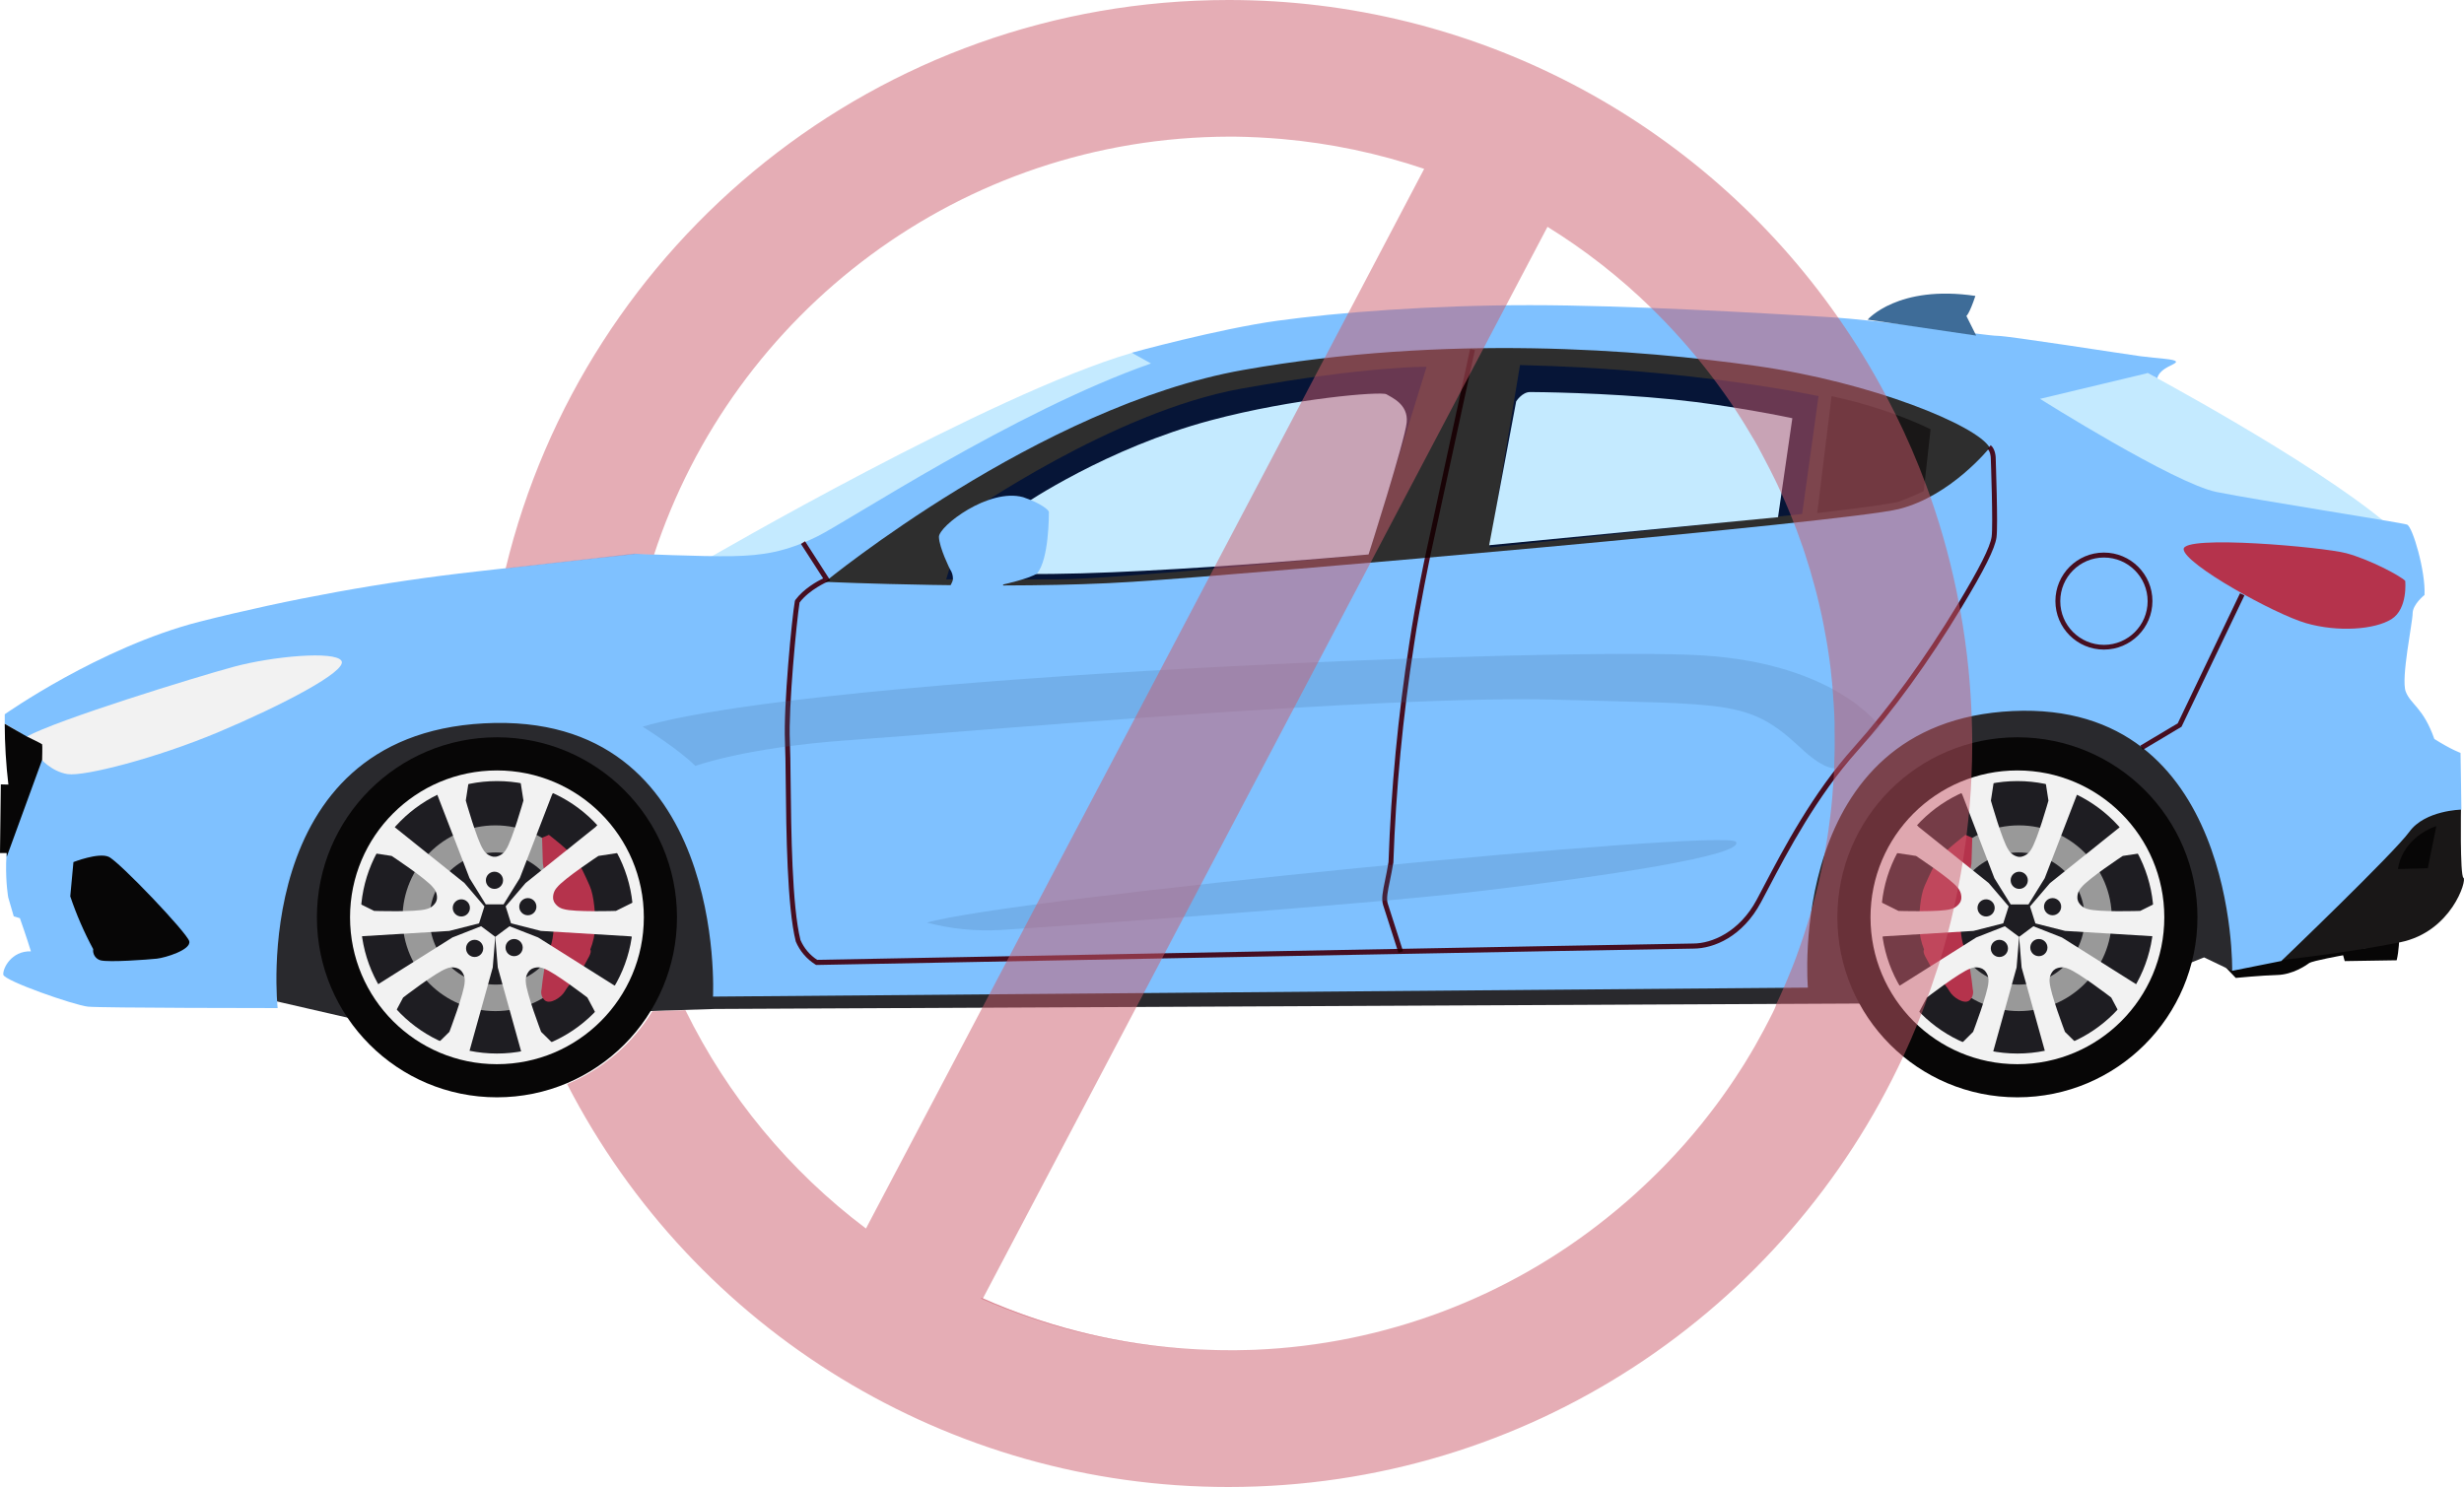
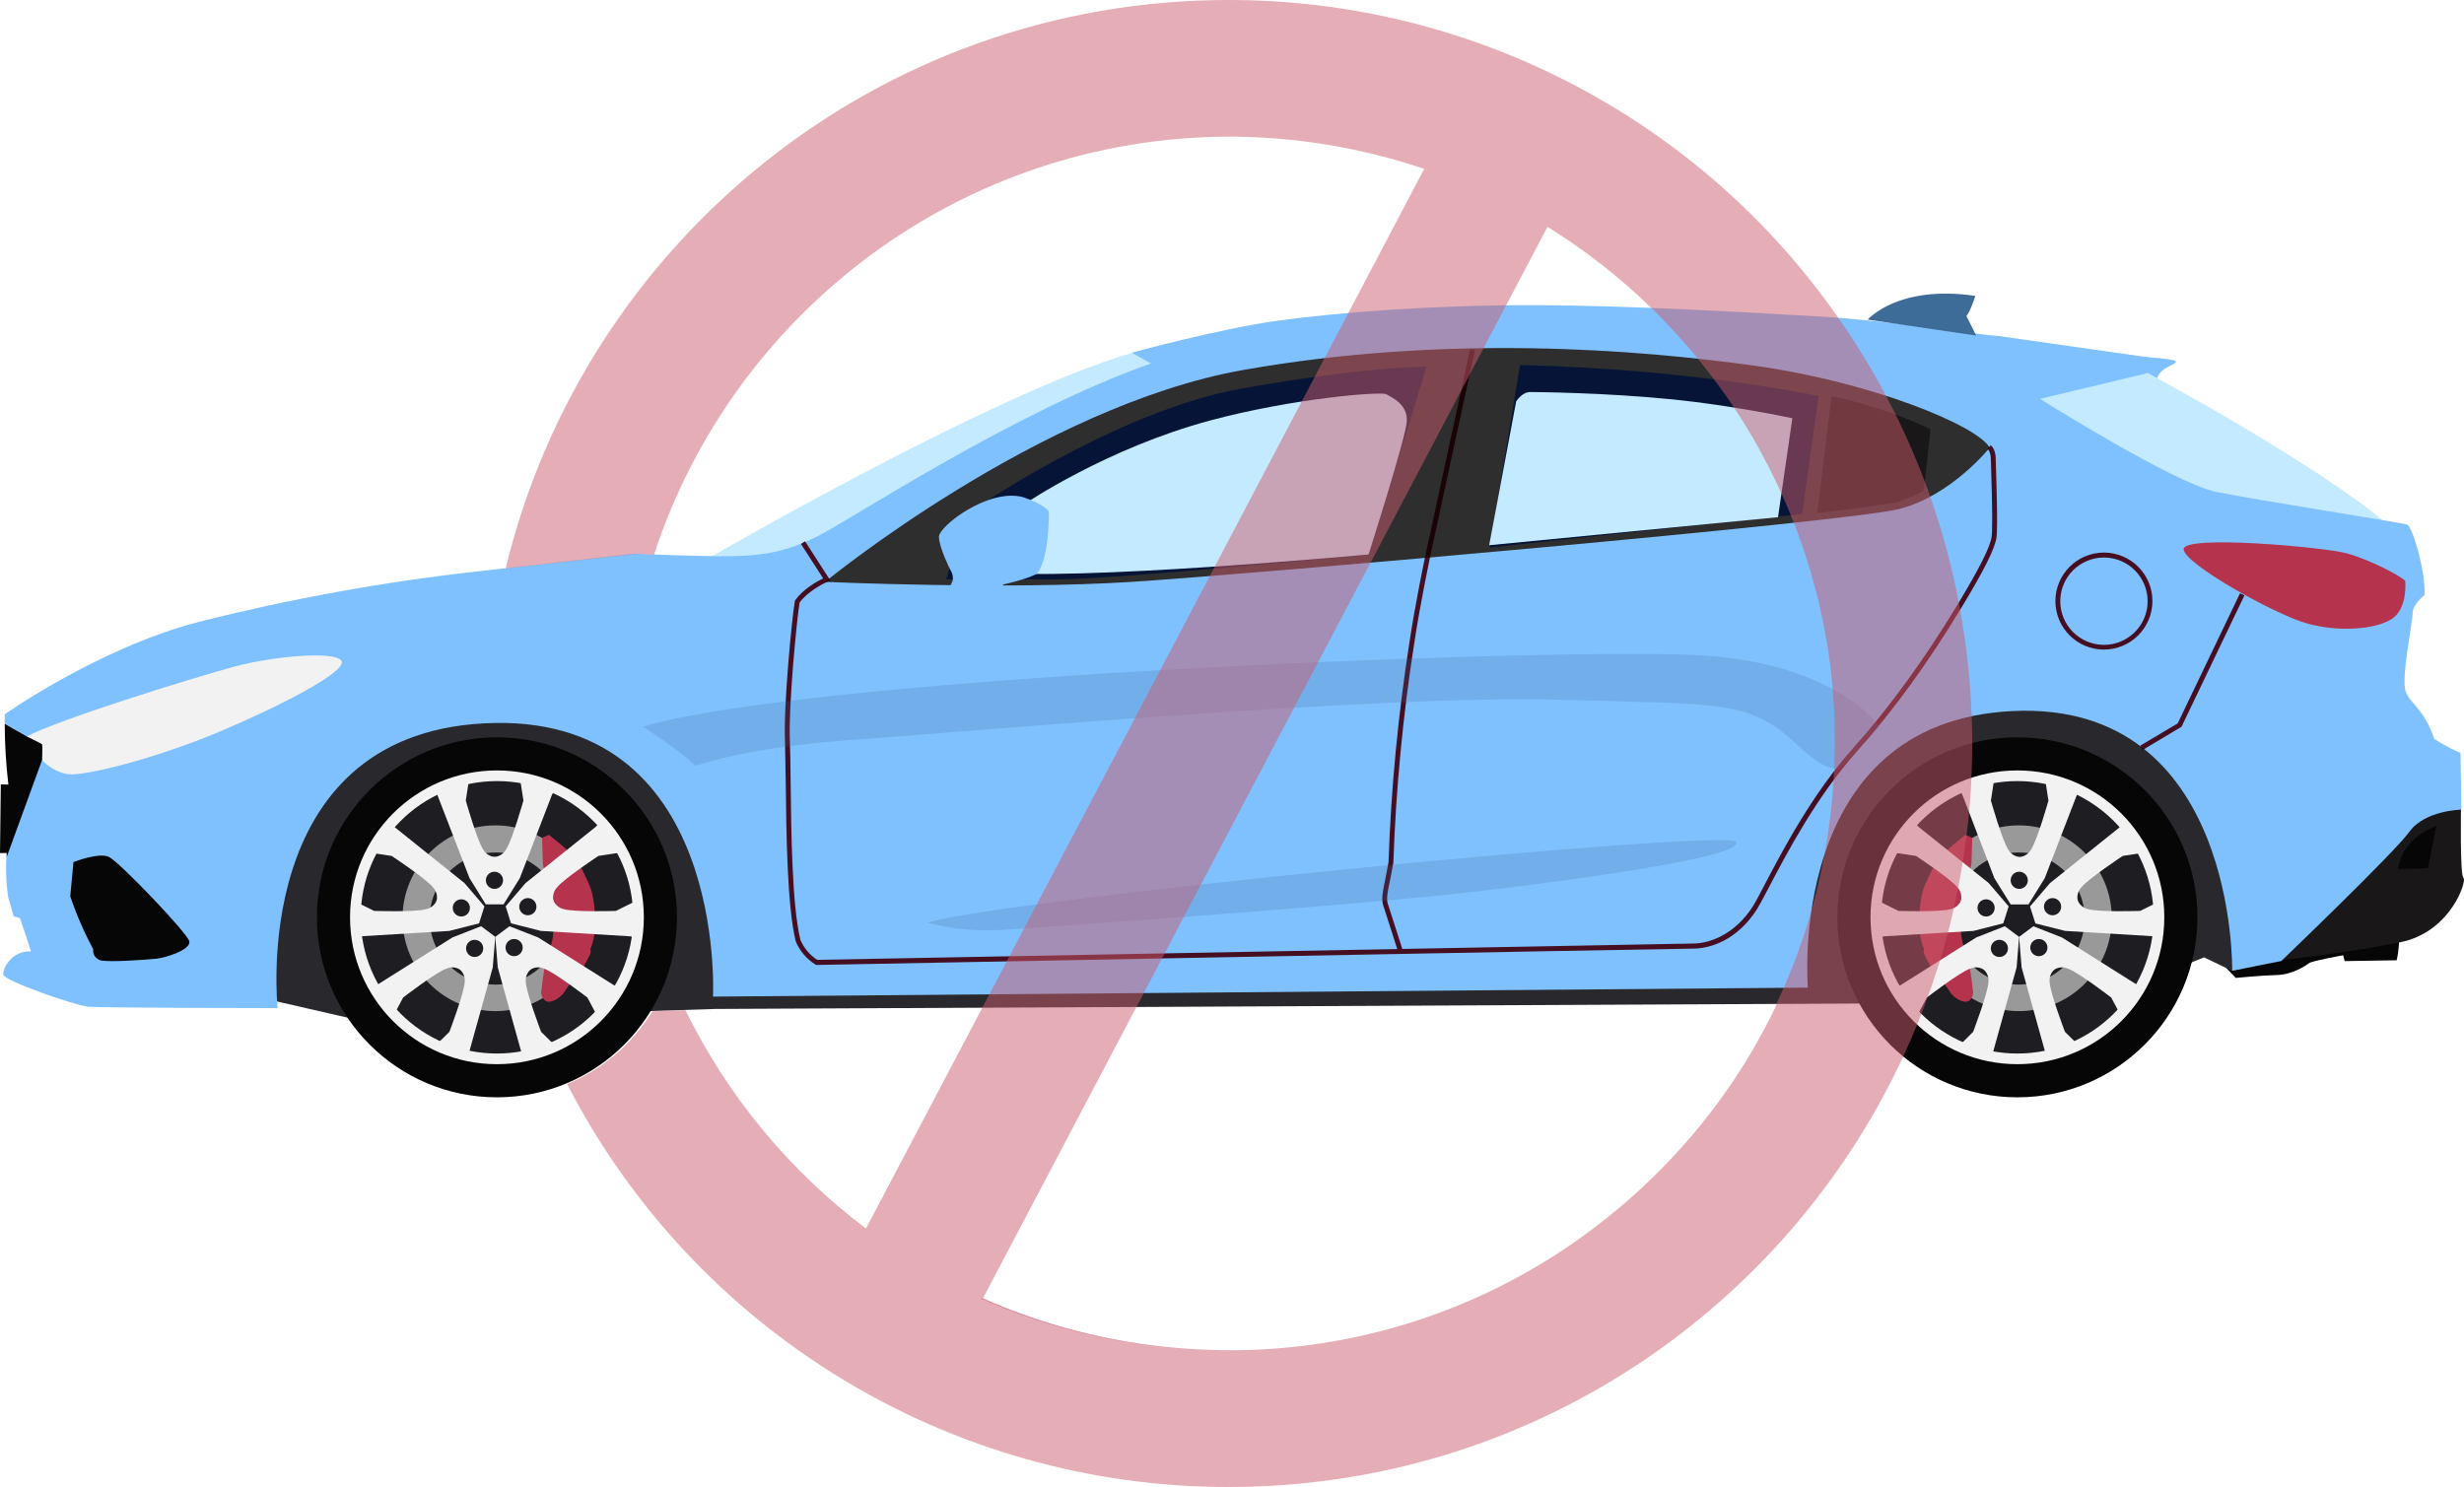
<svg xmlns="http://www.w3.org/2000/svg" viewBox="0 0 846.19 510.76">
-   <defs>
-     <style>.cls-1{isolation:isolate;}.cls-2{fill:#070606;}.cls-3{fill:#191717;}.cls-4{fill:#c4eaff;}.cls-5{fill:#29292d;}.cls-6{fill:#7fc1ff;}.cls-7{fill:#f2f2f2;}.cls-8{fill:#1e1d22;}.cls-9{fill:#999;}.cls-10{fill:#b5334c;}.cls-11{fill:#2e2e2e;}.cls-12{mix-blend-mode:multiply;}.cls-13{fill:#8c1321;}.cls-14{fill:#3e6c98;}.cls-15{fill:#061537;}.cls-16{opacity:0.21;}.cls-17{fill:#cc5c6c;opacity:0.5;}</style>
-   </defs>
-   <g class="cls-1">
-     <g id="Layer_2" data-name="Layer 2">
-       <g id="_4" data-name="4">
-         <path class="cls-2" d="M812.39,325.62l11.25-10.68s1,8.29-.57,14.9l-17.84.28-.56-2S794.13,330,793,330.82s-5.62,3.94-11,4.08-14.19,1-14.19,1l-6.6-6.89Z" />
-         <path class="cls-3" d="M845.17,276.86s-.42,23.93.84,24.66-4.11,18.55-21.71,22.13S781.73,330,781.73,330L821,290.14l7.58-12.65Z" />
-         <path class="cls-4" d="M242.67,192.13s97.38-56.7,146-70.92l11.07,2.42v4.64L265.86,198Z" />
-         <path class="cls-5" d="M91.69,343.19l31.75,7.3,122-3.93,472.7-2.25,38.78-15.46,9.7,4.64L776,288.67s-12.36-21.08-12.65-21.92-64.07-36.54-64.07-36.54H631.83l-413.4,29.51L160,238.08,90.56,275.46Z" />
-         <path class="cls-4" d="M737.57,128.16s55.29,29.54,81.15,50.9l-75.6-9.55-52.83-33.44,17.14-6.47Z" />
-         <path class="cls-6" d="M845,258.6s-3-1-9-4.78c-3.79-10.82-8.15-11.81-9.83-16.3s2.38-23.75,2.38-26.84,4.08-6.32,4.08-6.32c.42-8-4.08-23.47-6-24.17S775.72,171.9,761.25,169,700.58,137,700.58,137l37-8.85,3.26,1.76c1-3.77,6.63-4.69,6.44-5.66s-5.91-1.05-12.23-1.9-45.32-7-49.11-7-37.94-5.27-59.44-6.53-67.17-4-101.17-4-66.18,2.53-86.56,5.34-50.13,11-50.13,11l6.64,3.68c-47.42,16.66-103.91,54.17-114.66,59.44s-18.55,6.54-29.09,6.75-33.72-.85-33.72-.85-26.77,3-54.17,6.12a713.48,713.48,0,0,0-95.27,17.28c-34.28,8.85-66.74,31.76-66.74,31.76v3.23s10.82,5.9,11.38,8.57.84,3.79-5.62,15.74c-8,16-4.57,35.34-4.57,35.34l1.9,6.53,2.11.63s2.31,6.54,3.79,11.39c-6.75-.21-9.7,5.9-9.49,8s24.45,10.53,29.09,11,65.13.49,65.13.49-10.3-93.45,70.82-97.8c83.75-4.5,78.69,93.86,78.69,93.86l376-3.09s-7.87-91.33,70.4-95c77.06-3.59,75.32,89.23,75.32,89.23l16.86-3.37s38.64-37,44-44.4,17.85-7.59,17.85-7.59C845.28,275,845,258.6,845,258.6Z" />
-         <circle class="cls-2" cx="170.66" cy="315.08" r="61.83" />
-         <circle class="cls-7" cx="170.66" cy="315.08" r="50.45" />
-         <circle class="cls-8" cx="170.66" cy="315.08" r="46.79" />
-         <circle class="cls-9" cx="170.13" cy="315.4" r="31.9" />
-         <circle class="cls-8" cx="170.24" cy="315.5" r="22.69" />
-         <path class="cls-10" d="M186.16,287.76l.27,8.85a66.21,66.21,0,0,0,1.79,7.83,55.36,55.36,0,0,1,2,8.89c.28,2.07-.06,9.29-1.17,11.69a23.46,23.46,0,0,0-2,7c-.5,3-1.06,7.33-1.06,7.78a3.82,3.82,0,0,0,1.17,3.86c1.79,1.39,5.6-1,6.83-3.19s6-7.44,6.82-9.17,2.63-4.09,1.9-5.15a24.61,24.61,0,0,0,1.73-7.94c0-3.75-.33-10.4-1.95-14s-2.91-6.71-5.09-9.51-8.89-7.94-8.89-7.94Z" />
-         <path class="cls-7" d="M178.54,267.11l1.22,7.86s-3.9,13.8-6,16.86a5,5,0,0,1-3.48,2.45h-.84a5,5,0,0,1-3.48-2.45c-2.11-3.06-6-16.86-6-16.86l1.21-7.86-12,4,1,1.84,11.07,28.67,5.58,9h6.12l5.58-9L189.56,273l1-1.84Z" />
-         <path class="cls-7" d="M134.72,349.64l3.72-7s11.37-8.75,14.88-9.94a5,5,0,0,1,4.26.11l.68.5a5,5,0,0,1,1.32,4c-.14,3.71-5.25,17.11-5.25,17.11L148.67,360l12,4,.3-2.08,8.25-29.6.87-10.52L168,320.22l-.67-.51-2.12-1.57L155.37,322l-26,16.38-1.91.88Z" />
-         <path class="cls-7" d="M126.65,292.8,134.5,294s12,7.91,14.24,10.84a5,5,0,0,1,1.29,4.06l-.26.8a5,5,0,0,1-3.39,2.57c-3.55,1.08-17.89.61-17.89.61l-7.12-3.53.18,12.66,2.06-.39,30.67-1.86,10.23-2.6.8-2.51.25-.81.8-2.51-6.84-8-24-19.23-1.45-1.52Z" />
-         <path class="cls-7" d="M213.36,292.8,205.51,294s-12,7.91-14.24,10.84a5,5,0,0,0-1.29,4.06l.26.8a5,5,0,0,0,3.39,2.57c3.55,1.08,17.89.61,17.89.61l7.12-3.53L218.46,322l-2.06-.39-30.67-1.86-10.23-2.6-.8-2.51-.25-.81-.8-2.51,6.84-8,24-19.23,1.45-1.52Z" />
-         <path class="cls-7" d="M205.44,349.64l-3.72-7s-11.37-8.75-14.89-9.94a4.93,4.93,0,0,0-4.25.11l-.68.5a5,5,0,0,0-1.32,4c.13,3.71,5.25,17.11,5.25,17.11l5.66,5.58-12,4-.3-2.08-8.24-29.6-.87-10.52,2.11-1.57.68-.51,2.11-1.57,9.83,3.85,26,16.38,1.9.88Z" />
-         <circle class="cls-2" cx="692.82" cy="315.08" r="61.83" />
-         <circle class="cls-7" cx="692.82" cy="315.08" r="50.45" />
-         <circle class="cls-8" cx="692.82" cy="315.08" r="46.79" />
-         <circle class="cls-9" cx="693.34" cy="315.4" r="31.9" />
-         <circle class="cls-8" cx="693.24" cy="315.5" r="22.69" />
-         <path class="cls-10" d="M677.32,287.76l-.28,8.85a66.21,66.21,0,0,1-1.79,7.83,55.36,55.36,0,0,0-2,8.89c-.28,2.07.06,9.29,1.18,11.69a23.17,23.17,0,0,1,2,7c.5,3,1.06,7.33,1.06,7.78a3.82,3.82,0,0,1-1.17,3.86c-1.79,1.39-5.59-1-6.82-3.19s-6-7.44-6.83-9.17-2.63-4.09-1.9-5.15a24.61,24.61,0,0,1-1.73-7.94c0-3.75.33-10.4,1.95-14s2.91-6.71,5.09-9.51,8.9-7.94,8.9-7.94Z" />
-         <path class="cls-7" d="M684.93,267.11,683.72,275s3.9,13.8,6,16.86a5,5,0,0,0,3.48,2.45H694a5,5,0,0,0,3.48-2.45c2.11-3.06,6-16.86,6-16.86l-1.21-7.86,12,4-1,1.84-11.07,28.67-5.58,9h-6.11l-5.59-9L673.92,273l-1-1.84Z" />
-         <path class="cls-7" d="M728.75,349.64l-3.71-7s-11.38-8.75-14.89-9.94a5,5,0,0,0-4.26.11l-.67.5a5,5,0,0,0-1.33,4c.14,3.71,5.26,17.11,5.26,17.11l5.66,5.58-12,4-.3-2.08-8.24-29.6-.87-10.52,2.11-1.57.68-.51,2.11-1.57L708.1,322l26,16.38,1.91.88Z" />
-         <path class="cls-7" d="M736.82,292.8,729,294s-12,7.91-14.25,10.84a5,5,0,0,0-1.29,4.06l.26.8a5,5,0,0,0,3.39,2.57c3.56,1.08,17.89.61,17.89.61l7.12-3.53L741.92,322l-2.06-.39-30.67-1.86L699,317.18l-.8-2.51-.25-.81-.8-2.51,6.84-8,24-19.23,1.45-1.52Z" />
-         <path class="cls-7" d="M650.11,292.8,658,294s12,7.91,14.25,10.84a5,5,0,0,1,1.28,4.06l-.25.8a5,5,0,0,1-3.4,2.57c-3.55,1.08-17.89.61-17.89.61l-7.11-3.53L645,322l2.06-.39,30.67-1.86,10.23-2.6.8-2.51.26-.81.8-2.51-6.85-8-24-19.23-1.45-1.52Z" />
-         <path class="cls-7" d="M658,349.64l3.72-7s11.37-8.75,14.89-9.94a5,5,0,0,1,4.26.11l.67.5a5,5,0,0,1,1.33,4c-.14,3.71-5.26,17.11-5.26,17.11L672,360l12,4,.3-2.08,8.24-29.6.87-10.52-2.11-1.57-.68-.51-2.11-1.57L678.69,322l-26,16.38-1.9.88Z" />
-         <path class="cls-11" d="M283.35,199.86S357,139.44,427,127.07s136-7,175.92-1.4,76.16,20.51,80.38,28.1c0,0-13.21,16.58-31.19,21.08s-220.05,22.2-263.33,25S283.35,199.86,283.35,199.86Z" />
-         <path class="cls-2" d="M25.22,296.11s8.57-3.37,12.09-1.82,26.91,26.06,27.68,29-8.22,5.69-11.17,6-16.44,1.33-19.32.56A3.52,3.52,0,0,1,32,326a116.44,116.44,0,0,1-7.87-18.12Z" />
-         <path class="cls-7" d="M13.56,260.21s4,4.85,9.7,5.69,30.49-5.48,51.85-14.47,44.4-20.94,42.15-24.45-23.61-1.55-36.81,2S19.32,247.35,9.2,253C9.2,253,14.68,255.36,13.56,260.21Z" />
-         <path class="cls-10" d="M826,199.51s1,9.59-4.74,13.17-18.34,4.53-29.3,1.37-41.84-20.34-42.05-25.4,48.06-.73,55.86,1.37S824.09,197.61,826,199.51Z" />
-         <g class="cls-12">
-           <path class="cls-13" d="M280.18,331.39l-.2-.12a17.25,17.25,0,0,1-6.69-7.87c-3-11.95-3.27-37.81-3.45-54.92-.06-5.76-.12-10.73-.26-13.78-.56-12,2.36-42.38,3.39-48.24l.15-.36c2.86-3.88,7.58-6.47,9.56-7.44l-7.62-11.83,1.41-.92,8.69,13.49-.92.39c-.06,0-6.29,2.72-9.65,7.16-1,6.27-3.87,35.86-3.33,47.67.15,3.08.2,8.07.26,13.84.19,17,.46,42.78,3.38,54.43a15.48,15.48,0,0,0,5.73,6.8c10.05-.19,295.13-5.61,300.9-5.61,6.32,0,15.81-3.94,21.74-15,.77-1.43,1.6-3,2.49-4.72,6.67-12.71,16.74-31.92,30.92-47.71,12-13.4,24.34-30.36,35.6-49,7.58-12.59,11.19-19.77,11.69-23.3.55-3.81-.28-26.66-.29-26.9,0-.66-.2-2.48-1.11-3.25l1.1-1.28c1.65,1.4,1.7,4.19,1.7,4.5,0,.92.84,23.21.27,27.17-.54,3.81-4.11,11-11.92,23.92-11.31,18.79-23.68,35.84-35.78,49.31-14,15.64-24.06,34.74-30.68,47.37-.9,1.71-1.74,3.3-2.51,4.74-6.27,11.73-16.11,15.9-23.22,15.9-5.83,0-298.16,5.57-301.11,5.62Z" />
-         </g>
-         <g class="cls-12">
-           <path class="cls-13" d="M480.26,327.29s-4.43-13.71-5.28-16.46c-.64-2.08-.11-4.66.7-8.56.36-1.74.78-3.77,1.17-6.15A626.58,626.58,0,0,1,484,220.88c2.08-14,5.45-29.82,5.49-30l15.38-71,1.65.35-15.39,71c0,.15-3.39,15.94-5.47,29.87a627.12,627.12,0,0,0-7.15,75.15c-.42,2.52-.84,4.57-1.2,6.33-.75,3.65-1.25,6.06-.74,7.73.85,2.74,5.27,16.43,5.27,16.43Z" />
-         </g>
-         <path class="cls-2" d="M1.62,248.62a184.47,184.47,0,0,0,1.26,20.87l-2.6-.07L0,293H2.6l7-39.8Z" />
-         <g class="cls-12">
-           <path class="cls-13" d="M722.54,223.12a16.66,16.66,0,1,1,16.65-16.66A16.67,16.67,0,0,1,722.54,223.12Zm0-31.62a15,15,0,1,0,15,15A15,15,0,0,0,722.54,191.5Z" />
-         </g>
-         <g class="cls-12">
-           <polygon class="cls-13" points="735.89 257.56 735.03 256.11 747.88 248.45 769.27 203.78 770.79 204.51 749.18 249.63 735.89 257.56" />
-         </g>
-         <path class="cls-14" d="M641.39,109.79s10.39-12.09,37-8.15c-2.11,6.32-3.09,6.88-3.09,6.88l3.37,6.75Z" />
-         <path class="cls-15" d="M324.94,199l6.75-22.21s50.58-35.41,94.43-43.27S489.91,126,489.91,126L470,190.45S382.84,199,363.16,199Z" />
-         <path class="cls-4" d="M351.78,173.16s28.25-19.25,64.08-28.8c28.39-7.58,58.59-10,60.28-8.93s7.59,3.38,6.95,9.7S470,190.45,470,190.45s-102.19,9.48-131.7,5.9Z" />
-         <path class="cls-15" d="M522,125.39l-10.4,62.67L618.9,176.53l5.62-40.46S582.37,126.79,522,125.39Z" />
-         <path class="cls-3" d="M629,136.07l-4.92,40.18s24.87-2.95,28-3.93a90,90,0,0,0,8.57-3.65L663,147.45S649.4,140.42,629,136.07Z" />
-         <path class="cls-4" d="M520.68,137.89s2-3.23,4.78-3.23c1.51,0,25.64.16,49.29,2.56,20.34,2.07,40.78,6.43,40.78,6.43l-4.92,34-99.2,9.62Z" />
-         <path class="cls-6" d="M326.24,195.5s-3.69-7.37-3.79-11.06,17.11-16.9,28.91-13.67c5.9,2,8.85,4.36,8.85,5.13s.07,16.23-4.07,21.08c-2.74,1.83-11.66,3.79-11.66,3.79s.84,8-.36,10.26-2.81,4.57-11.24,3.51-10.68-6.6-10.33-7.51,4.71-6.19,4.71-8.22A5.63,5.63,0,0,0,326.24,195.5Z" />
-         <path class="cls-2" d="M836.7,283.75s-11.38,3.37-13.2,14.75l10.25-.28Z" />
-         <path class="cls-2" d="M9.56,253.15s-8.08,19.22-7.24,41.14L14.47,261s.14-5.12,0-5.34S9.56,253.15,9.56,253.15Z" />
-         <g class="cls-16">
-           <path class="cls-14" d="M238.81,263.09s16.86-6.32,52.69-8.85,183.8-15.6,242.81-13.91,66.19,0,83.47,16c9.7,9.27,13.91,8.43,16,5.9s11.8-12.65,11.8-12.65-14.75-21.5-60.7-24.45S281,231.9,220.68,249.6C220.68,249.6,232.91,257.19,238.81,263.09Z" />
-         </g>
-         <g class="cls-16">
-           <path class="cls-14" d="M318.34,316.91a81.57,81.57,0,0,0,25.29,2.53C357.54,318.6,466.72,311,508.88,306s90.63-12.23,87.26-16.86S347,308.48,318.34,316.91Z" />
-         </g>
-         <circle class="cls-8" cx="169.81" cy="302.37" r="2.95" />
-         <circle class="cls-8" cx="158.43" cy="311.85" r="2.95" />
-         <circle class="cls-8" cx="163" cy="325.76" r="2.95" />
-         <circle class="cls-8" cx="176.56" cy="325.48" r="2.95" />
-         <circle class="cls-8" cx="181.27" cy="311.43" r="2.95" />
-         <circle class="cls-8" cx="693.45" cy="302.37" r="2.95" />
-         <circle class="cls-8" cx="682.07" cy="311.85" r="2.95" />
-         <circle class="cls-8" cx="686.63" cy="325.76" r="2.95" />
-         <circle class="cls-8" cx="700.19" cy="325.48" r="2.95" />
-         <circle class="cls-8" cx="704.9" cy="311.43" r="2.95" />
-         <path class="cls-17" d="M677.12,246.15q-.29-8-1.06-15.94c-.66-6.77-1.59-13.48-2.78-20.09-.15-.83-.3-1.66-.46-2.5A252.35,252.35,0,0,0,663,170.84c-.5-1.41-1-2.81-1.52-4.2v0a253.51,253.51,0,0,0-10.58-24.49c-1.07-2.14-2.16-4.27-3.29-6.39a251.35,251.35,0,0,0-16.27-26.57A255.07,255.07,0,0,0,421.9,0C301.57,0,200.67,83.23,173.65,195.26c23.79-2.72,44.73-5,44.73-5l6.23.25C251.84,107.27,330,47.13,422.29,46.93h1.57q8.19.11,16.44.82A209.84,209.84,0,0,1,489.09,58h0L463,107.61l-8.16,15.47-3.4,6.46L447,138l-29.84,56.63-.4.76-1.32,2.51h0l-17,32.28-8.72,16.56-.42.8L356,310.67,351.62,319l-5,9.5-.89,1.7-6,11.41-2.41,4.57-39.93,75.79a209.13,209.13,0,0,1-62-75l-11.38.38a62.06,62.06,0,0,1-29.26,25A255.34,255.34,0,0,0,421.9,510.76c102.77,0,191.37-60.7,231.87-148.21q2.52-5.43,4.78-11h0c.5-1.23,1-2.45,1.46-3.69.43-1.05.83-2.1,1.22-3.16h0a.49.49,0,0,0,0-.11q2-5.34,3.75-10.8h0c.32-1,.64-2,1-3,.06-.17.1-.33.15-.49q1.51-4.93,2.82-9.92h0c.72-2.73,1.4-5.47,2-8.24h0c.57-2.5,1.1-5,1.58-7.52.58-2.94,1.11-5.89,1.57-8.86q.48-3,.88-6h0c.13-.92.25-1.83.36-2.76.38-3.06.7-6.15,1-9.25q.28-3.19.48-6.39c0-.44.05-.88.06-1.33.06-.87.11-1.76.14-2.63q.29-6,.29-12Q677.29,250.75,677.12,246.15ZM608.78,347.88q-.75,1.51-1.53,3c-.44.86-.89,1.72-1.35,2.57-.07.15-.16.29-.23.44-.63,1.18-1.27,2.35-1.93,3.51-.33.61-.68,1.21-1,1.81-.09.15-.18.32-.28.48-.44.78-.9,1.54-1.35,2.31l-.09.14c-.48.81-1,1.63-1.47,2.43,0,.08-.09.15-.14.23s-.11.17-.16.27c-.37.59-.74,1.18-1.12,1.77-.74,1.17-1.5,2.35-2.28,3.51q-.57.87-1.17,1.74c-.53.8-1.08,1.6-1.64,2.39-.73,1.06-1.48,2.11-2.25,3.16-.57.77-1.13,1.55-1.71,2.31s-1.15,1.55-1.75,2.3a.94.94,0,0,1-.09.12c-1.84,2.42-3.77,4.79-5.75,7.13l-1.34,1.56-1.34,1.56c-.55.62-1.09,1.24-1.66,1.86s-1.1,1.22-1.67,1.83-1.12,1.21-1.7,1.82c-1.13,1.21-2.28,2.41-3.46,3.58-.33.34-.67.68-1,1-.84.85-1.71,1.7-2.58,2.53-1.57,1.52-3.18,3-4.8,4.49l-.34.31c-.88.79-1.76,1.58-2.65,2.36a.84.84,0,0,0-.18.15l-3.06,2.61h0c-1.1.93-2.22,1.84-3.33,2.73a206.77,206.77,0,0,1-121.15,45.72l-2.11.07c-1.45.06-2.9.08-4.35.09h-2.48c-1.63,0-3.26,0-4.88-.06q-6.93-.17-13.88-.77a208.71,208.71,0,0,1-66-16.92l.18-.34,52.6-99.86,2.5-4.74,6.32-12,.9-1.71L406.54,315l5.89-11.17h0l31.71-60.19.27-.49,8.25-15.68,18-34.16,32.1-60.94,2.93-5.56,3.81-7.22,7.73-14.68,14.21-27h0a206.35,206.35,0,0,1,35.61,27.84q5.28,5.16,10.24,10.72h0c.75.83,1.49,1.67,2.21,2.52.54.62,1.07,1.25,1.59,1.87l.3.35c.11.11.2.23.3.35.42.5.85,1,1.25,1.52l.11.12c.09.11.18.23.28.34.79,1,1.57,1.93,2.33,2.91l.61.78.25.32q.8,1,1.59,2.07l.41.55h0c.39.5.76,1,1.14,1.52s.83,1.11,1.22,1.68.81,1.11,1.21,1.67l1.19,1.69c.4.57.79,1.13,1.17,1.7s.64.94.95,1.42c.45.65.88,1.3,1.31,2s.76,1.18,1.13,1.77l1.09,1.74a0,0,0,0,1,0,0c.11.16.21.32.31.49q1.74,2.81,3.4,5.67c.69,1.2,1.38,2.42,2,3.64s1.38,2.53,2,3.8q.53,1,1,1.92c.66,1.28,1.3,2.57,1.94,3.87.3.63.61,1.27.91,1.91q.84,1.8,1.65,3.6c0,.1.09.2.13.29.3.65.58,1.29.86,1.95s.57,1.33.85,2l.83,2c.06.17.14.33.2.5.28.68.55,1.37.82,2.07.08.17.15.36.22.54.25.62.49,1.25.73,1.88.07.2.15.41.23.61q.89,2.35,1.7,4.73a.94.94,0,0,1,.06.15l.51,1.46c.21.65.43,1.3.64,1.94q1.79,5.44,3.26,11,.3,1.07.57,2.13c.17.69.35,1.39.52,2.09.11.44.21.88.32,1.33.23,1,.45,1.91.66,2.87.14.61.27,1.22.4,1.83.06.27.11.54.17.8.15.69.29,1.39.42,2.09q.6,3,1.11,6c.09.53.17,1.07.26,1.6q.64,4,1.14,8.13l0,.25c.07.61.14,1.23.2,1.85s.16,1.5.24,2.25c0,.45.09.9.13,1.35,0,.18,0,.36,0,.54,0,.37.07.74.1,1.11l.12,1.52c0,.76.11,1.5.16,2.26s.1,1.52.14,2.27l.11,2.28c0,.72.06,1.44.08,2.16,0,.28,0,.55,0,.82,0,.58,0,1.17,0,1.76q.13,6.6-.14,13.26c0,.48,0,1-.07,1.44-.05,1-.11,2-.17,3-.12,1.81-.25,3.6-.41,5.41-.09,1.06-.19,2.14-.3,3.2q-.35,3.31-.8,6.6c-.08.67-.18,1.34-.28,2-.17,1.21-.36,2.44-.56,3.65-.1.69-.23,1.36-.35,2,0,.25-.07.48-.12.71-.09.56-.2,1.11-.3,1.66s-.17.9-.25,1.35-.18.92-.27,1.38c0,.13,0,.25-.08.38-.15.76-.31,1.51-.46,2.27s-.33,1.52-.5,2.28l-.45,2c-.49,2.13-1,4.26-1.61,6.37-.07.31-.16.63-.24.93-.18.67-.36,1.33-.55,2s-.42,1.49-.65,2.23-.44,1.48-.66,2.22c-.35,1.12-.7,2.23-1.07,3.34-.19.63-.4,1.25-.61,1.87s-.47,1.4-.72,2.09-.39,1.11-.58,1.67c-.34.94-.69,1.86-1,2.8s-.79,2.07-1.2,3.11a2.09,2.09,0,0,0-.08.23c-.41,1-.84,2.08-1.27,3.12s-.81,1.95-1.22,2.91l-.25.57c-.09.19-.17.39-.26.59-.33.76-.68,1.53-1,2.29l-1.48,3.21C609.77,345.85,609.29,346.86,608.78,347.88Z" />
-         <path class="cls-17" d="M416.79,463.76q-6.93-.17-13.89-.77a208.65,208.65,0,0,1-66-16.92l.17-.34A207.52,207.52,0,0,0,416.79,463.76Z" />
-       </g>
+   <style>.A{isolation:isolate}.L{mix-blend-mode:multiply}.R{fill:#070606}.S{fill:#f2f2f2}.T{fill:#1e1d22}.U{fill:#c4eaff}.V{fill:#b5334c}.W{fill:#3e6c98}</style>
+   <g class="A">
+     <path d="M812.39 325.62l11.25-10.68s1 8.29-.57 14.9l-17.84.28-.56-2s-10.54 1.88-11.67 2.7-5.62 3.94-11 4.08-14.19 1-14.19 1l-6.6-6.89z" class="R" />
+     <path d="M845.17,276.86s-.42,23.93.84,24.66-4.11,18.55-21.71,22.13S781.73,330,781.73,330L821,290.14l7.58-12.65Z" fill="#191717" />
+     <path d="M242.67,192.13s97.38-56.7,146-70.92l11.07,2.42v4.64L265.86,198Z" class="U" />
+     <path d="M91.69 343.19l31.75 7.3 122-3.93 472.7-2.25 38.78-15.46 9.7 4.64 9.38-44.82-12.65-21.92c-.29-.84-64.07-36.54-64.07-36.54h-67.45l-413.4 29.51L160 238.08l-69.44 37.38z" fill="#29292d" />
+     <path d="M737.57,128.16s55.29,29.54,81.15,50.9l-75.6-9.55-52.83-33.44,17.14-6.47Z" class="U" />
+     <path d="M845 258.6s-3-1-9-4.78c-3.79-10.82-8.15-11.81-9.83-16.3s2.38-23.75 2.38-26.84 4.08-6.32 4.08-6.32c.42-8-4.08-23.47-6-24.17s-50.91-8.29-65.38-11.19-60.67-32-60.67-32l37-8.85 3.26 1.76c1-3.77 6.63-4.69 6.44-5.66s-5.91-1.05-12.23-1.9l-49.11-7c-3.79 0-37.94-5.27-59.44-6.53s-67.17-4-101.17-4-66.18 2.53-86.56 5.34-50.13 11-50.13 11l6.64 3.68c-47.42 16.66-103.91 54.17-114.66 59.44s-18.55 6.54-29.09 6.75-33.72-.85-33.72-.85l-54.17 6.12a713.48 713.48 0 0 0-95.27 17.28c-34.28 8.85-66.74 31.76-66.74 31.76v3.23s10.82 5.9 11.38 8.57.84 3.79-5.62 15.74c-8 16-4.57 35.34-4.57 35.34l1.9 6.53 2.11.63s2.31 6.54 3.79 11.39c-6.75-.21-9.7 5.9-9.49 8s24.45 10.53 29.09 11 65.13.49 65.13.49-10.3-93.45 70.82-97.8c83.75-4.5 78.69 93.86 78.69 93.86l376-3.09s-7.87-91.33 70.4-95c77.06-3.59 75.32 89.23 75.32 89.23l16.86-3.37s38.64-37 44-44.4 17.85-7.59 17.85-7.59l-.29-19.5z" fill="#7fc1ff" />
+     <circle cx="170.66" cy="315.08" r="61.83" class="R" />
+     <circle cx="170.66" cy="315.08" r="50.45" class="S" />
+     <circle cx="170.66" cy="315.08" r="46.79" class="T" />
+     <circle cx="170.13" cy="315.4" r="31.9" fill="#999" />
+     <circle cx="170.24" cy="315.5" r="22.69" class="T" />
+     <path d="M186.16,287.76l.27,8.85a66.21,66.21,0,0,0,1.79,7.83,55.36,55.36,0,0,1,2,8.89c.28,2.07-.06,9.29-1.17,11.69a23.46,23.46,0,0,0-2,7c-.5,3-1.06,7.33-1.06,7.78a3.82,3.82,0,0,0,1.17,3.86c1.79,1.39,5.6-1,6.83-3.19s6-7.44,6.82-9.17,2.63-4.09,1.9-5.15a24.61,24.61,0,0,0,1.73-7.94c0-3.75-.33-10.4-1.95-14s-2.91-6.71-5.09-9.51-8.89-7.94-8.89-7.94Z" class="V" />
+     <g class="S">
+       <path d="M178.54 267.11l1.22 7.86s-3.9 13.8-6 16.86a5 5 0 0 1-3.48 2.45h-.84a5 5 0 0 1-3.48-2.45c-2.11-3.06-6-16.86-6-16.86l1.21-7.86-12 4 1 1.84 11.07 28.67 5.58 9h6.12l5.58-9L189.56 273l1-1.84zm-43.82 82.53l3.72-7s11.37-8.75 14.88-9.94a5 5 0 0 1 4.26.11l.68.5a5 5 0 0 1 1.32 4c-.14 3.71-5.25 17.11-5.25 17.11l-5.66 5.58 12 4 .3-2.08 8.25-29.6.87-10.52-2.09-1.58-.67-.51-2.12-1.57-9.84 3.86-26 16.38-1.91.88zm-8.07-56.84l7.85 1.2s12 7.91 14.24 10.84a5 5 0 0 1 1.29 4.06l-.26.8a5 5 0 0 1-3.39 2.57c-3.55 1.08-17.89.61-17.89.61l-7.12-3.53.18 12.66 2.06-.39 30.67-1.86 10.23-2.6.8-2.51.25-.81.8-2.51-6.84-8-24-19.23-1.45-1.52zm86.71 0l-7.85 1.2s-12 7.91-14.24 10.84a5 5 0 0 0-1.29 4.06l.26.8a5 5 0 0 0 3.39 2.57c3.55 1.08 17.89.61 17.89.61l7.12-3.53-.18 12.65-2.06-.39-30.67-1.86-10.23-2.6-.8-2.51-.25-.81-.8-2.51 6.84-8 24-19.23 1.45-1.52z" />
+       <path d="M205.44,349.64l-3.72-7s-11.37-8.75-14.89-9.94a4.93,4.93,0,0,0-4.25.11l-.68.5a5,5,0,0,0-1.32,4c.13,3.71,5.25,17.11,5.25,17.11l5.66,5.58-12,4-.3-2.08-8.24-29.6-.87-10.52,2.11-1.57.68-.51,2.11-1.57,9.83,3.85,26,16.38,1.9.88Z" />
+     </g>
+     <circle cx="692.82" cy="315.08" r="61.83" class="R" />
+     <circle cx="692.82" cy="315.08" r="50.45" class="S" />
+     <circle cx="692.82" cy="315.08" r="46.79" class="T" />
+     <circle cx="693.34" cy="315.4" r="31.9" fill="#999" />
+     <circle cx="693.24" cy="315.5" r="22.69" class="T" />
+     <path d="M677.32,287.76l-.28,8.85a66.21,66.21,0,0,1-1.79,7.83,55.36,55.36,0,0,0-2,8.89c-.28,2.07.06,9.29,1.18,11.69a23.17,23.17,0,0,1,2,7c.5,3,1.06,7.33,1.06,7.78a3.82,3.82,0,0,1-1.17,3.86c-1.79,1.39-5.59-1-6.82-3.19s-6-7.44-6.83-9.17-2.63-4.09-1.9-5.15a24.61,24.61,0,0,1-1.73-7.94c0-3.75.33-10.4,1.95-14s2.91-6.71,5.09-9.51,8.9-7.94,8.9-7.94Z" class="V" />
+     <g class="S">
+       <path d="M684.93 267.11l-1.21 7.89s3.9 13.8 6 16.86a5 5 0 0 0 3.48 2.45h.8a5 5 0 0 0 3.48-2.45c2.11-3.06 6-16.86 6-16.86l-1.21-7.86 12 4-1 1.84-11.07 28.67-5.58 9h-6.11l-5.59-9-11-28.65-1-1.84zm43.82 82.53l-3.71-7s-11.38-8.75-14.89-9.94a5 5 0 0 0-4.26.11l-.67.5a5 5 0 0 0-1.33 4c.14 3.71 5.26 17.11 5.26 17.11l5.66 5.58-12 4-.3-2.08-8.24-29.6-.87-10.52 2.11-1.57.68-.51 2.11-1.57 9.8 3.85 26 16.38 1.91.88zm8.07-56.84L729 294s-12 7.91-14.25 10.84a5 5 0 0 0-1.29 4.06l.26.8a5 5 0 0 0 3.39 2.57c3.56 1.08 17.89.61 17.89.61l7.12-3.53-.2 12.65-2.06-.39-30.67-1.86-10.19-2.57-.8-2.51-.25-.81-.8-2.51 6.84-8 24-19.23 1.45-1.52zm-86.71 0L658 294s12 7.91 14.25 10.84a5 5 0 0 1 1.28 4.06l-.25.8a5 5 0 0 1-3.4 2.57c-3.55 1.08-17.89.61-17.89.61l-7.11-3.53L645 322l2.06-.39 30.67-1.86 10.23-2.6.8-2.51.26-.81.8-2.51-6.85-8-24-19.23-1.45-1.52z" />
+       <path d="M658 349.64l3.72-7s11.37-8.75 14.89-9.94a5 5 0 0 1 4.26.11l.67.5a5 5 0 0 1 1.33 4c-.14 3.71-5.26 17.11-5.26 17.11L672 360l12 4 .3-2.08 8.24-29.6.87-10.52-2.11-1.57-.68-.51-2.11-1.57-9.82 3.85-26 16.38-1.9.88z" />
+     </g>
+     <path d="M283.35 199.86S357 139.44 427 127.07s136-7 175.92-1.4 76.16 20.51 80.38 28.1c0 0-13.21 16.58-31.19 21.08s-220.05 22.2-263.33 25-105.43.01-105.43.01z" fill="#2e2e2e" />
+     <path d="M25.22,296.11s8.57-3.37,12.09-1.82,26.91,26.06,27.68,29-8.22,5.69-11.17,6-16.44,1.33-19.32.56A3.52,3.52,0,0,1,32,326a116.44,116.44,0,0,1-7.87-18.12Z" class="R" />
+     <path d="M13.56 260.21s4 4.85 9.7 5.69 30.49-5.48 51.85-14.47 44.4-20.94 42.15-24.45-23.61-1.55-36.81 2S19.32 247.35 9.2 253c0 0 5.48 2.36 4.36 7.21z" class="S" />
+     <path d="M826 199.51s1 9.59-4.74 13.17-18.34 4.53-29.3 1.37-41.84-20.34-42.05-25.4 48.06-.73 55.86 1.37 18.32 7.59 20.23 9.49z" class="V" />
+     <g fill="#8c1321" class="L">
+       <path d="M280.18 331.39l-.2-.12a17.25 17.25 0 0 1-6.69-7.87c-3-11.95-3.27-37.81-3.45-54.92l-.26-13.78c-.56-12 2.36-42.38 3.39-48.24l.15-.36c2.86-3.88 7.58-6.47 9.56-7.44l-7.62-11.83 1.41-.92 8.69 13.49-.92.39c-.06 0-6.29 2.72-9.65 7.16-1 6.27-3.87 35.86-3.33 47.67.15 3.08.2 8.07.26 13.84.19 17 .46 42.78 3.38 54.43a15.48 15.48 0 0 0 5.73 6.8l300.9-5.61c6.32 0 15.81-3.94 21.74-15l2.49-4.72c6.67-12.71 16.74-31.92 30.92-47.71 12-13.4 24.34-30.36 35.6-49 7.58-12.59 11.19-19.77 11.69-23.3.55-3.81-.28-26.66-.29-26.9 0-.66-.2-2.48-1.11-3.25l1.1-1.28c1.65 1.4 1.7 4.19 1.7 4.5 0 .92.84 23.21.27 27.17-.54 3.81-4.11 11-11.92 23.92-11.31 18.79-23.68 35.84-35.78 49.31-14 15.64-24.06 34.74-30.68 47.37l-2.51 4.74c-6.27 11.73-16.11 15.9-23.22 15.9-5.83 0-298.16 5.57-301.11 5.62z" />
+       <path d="M480.26 327.29l-5.28-16.46c-.64-2.08-.11-4.66.7-8.56l1.17-6.15a626.58 626.58 0 0 1 7.15-75.24c2.08-14 5.45-29.82 5.49-30l15.38-71 1.65.35-15.39 71c0 .15-3.39 15.94-5.47 29.87a627.12 627.12 0 0 0-7.15 75.15c-.42 2.52-.84 4.57-1.2 6.33-.75 3.65-1.25 6.06-.74 7.73l5.27 16.43z" />
+     </g>
+     <path d="M1.62,248.62a184.47,184.47,0,0,0,1.26,20.87l-2.6-.07L0,293H2.6l7-39.8Z" class="R" />
+     <path d="M722.54 223.12a16.66 16.66 0 1 1 16.65-16.66 16.67 16.67 0 0 1-16.65 16.66zm0-31.62a15 15 0 1 0 15 15 15 15 0 0 0-15-15zm13.35 66.06l-.86-1.45 12.85-7.66 21.39-44.67 1.52.73-21.61 45.12-13.29 7.93z" fill="#8c1321" class="L" />
+     <path d="M641.39,109.79s10.39-12.09,37-8.15c-2.11,6.32-3.09,6.88-3.09,6.88l3.37,6.75Z" class="W" />
+     <path d="M324.94,199l6.75-22.21s50.58-35.41,94.43-43.27S489.91,126,489.91,126L470,190.45S382.84,199,363.16,199Z" fill="#061537" />
+     <path d="M351.78,173.16s28.25-19.25,64.08-28.8c28.39-7.58,58.59-10,60.28-8.93s7.59,3.38,6.95,9.7S470,190.45,470,190.45s-102.19,9.48-131.7,5.9Z" class="U" />
+     <path d="M522 125.39l-10.4 62.67 107.3-11.53 5.62-40.46s-42.15-9.28-102.52-10.68z" fill="#061537" />
+     <path d="M629 136.07l-4.92 40.18s24.87-2.95 28-3.93a90 90 0 0 0 8.57-3.65l2.35-21.22s-13.6-7.03-34-11.38z" fill="#191717" />
+     <path d="M520.68,137.89s2-3.23,4.78-3.23c1.51,0,25.64.16,49.29,2.56,20.34,2.07,40.78,6.43,40.78,6.43l-4.92,34-99.2,9.62Z" class="U" />
+     <path d="M326.24 195.5s-3.69-7.37-3.79-11.06 17.11-16.9 28.91-13.67c5.9 2 8.85 4.36 8.85 5.13s.07 16.23-4.07 21.08c-2.74 1.83-11.66 3.79-11.66 3.79s.84 8-.36 10.26-2.81 4.57-11.24 3.51-10.68-6.6-10.33-7.51 4.71-6.19 4.71-8.22a5.63 5.63 0 0 0-1.02-3.31z" fill="#7fc1ff" />
+     <path d="M836.7 283.75s-11.38 3.37-13.2 14.75l10.25-.28zM9.56 253.15s-8.08 19.22-7.24 41.14L14.47 261s.14-5.12 0-5.34-4.91-2.51-4.91-2.51z" class="R" />
+     <g opacity=".21" class="W">
+       <path d="M238.81 263.09s16.86-6.32 52.69-8.85 183.8-15.6 242.81-13.91 66.19 0 83.47 16c9.7 9.27 13.91 8.43 16 5.9s11.8-12.65 11.8-12.65-14.75-21.5-60.7-24.45S281 231.9 220.68 249.6c0 0 12.23 7.59 18.13 13.49z" />
+     </g>
+     <g opacity=".21" class="W">
+       <path d="M318.34,316.91a81.57,81.57,0,0,0,25.29,2.53C357.54,318.6,466.72,311,508.88,306s90.63-12.23,87.26-16.86S347,308.48,318.34,316.91Z" />
+     </g>
+     <g class="T">
+       <circle cx="169.81" cy="302.37" r="2.95" />
+       <circle cx="158.43" cy="311.85" r="2.95" />
+       <circle cx="163" cy="325.76" r="2.95" />
+       <circle cx="176.56" cy="325.48" r="2.95" />
+       <circle cx="181.27" cy="311.43" r="2.95" />
+       <circle cx="693.45" cy="302.37" r="2.95" />
+       <circle cx="682.07" cy="311.85" r="2.95" />
+       <circle cx="686.63" cy="325.76" r="2.95" />
+       <circle cx="700.19" cy="325.48" r="2.95" />
+       <circle cx="704.9" cy="311.43" r="2.95" />
+     </g>
+     <g fill="#cc5c6c">
+       <path d="M677.12 246.15q-.29-8-1.06-15.94c-.66-6.77-1.59-13.48-2.78-20.09l-.46-2.5a252.35 252.35 0 0 0-9.82-36.78l-1.52-4.2h0a253.51 253.51 0 0 0-10.58-24.49l-3.29-6.39a251.35 251.35 0 0 0-16.27-26.57A255.07 255.07 0 0 0 421.9 0C301.57 0 200.67 83.23 173.65 195.26l44.73-5 6.23.25C251.84 107.27 330 47.13 422.29 46.93h1.57q8.19.11 16.44.82A209.84 209.84 0 0 1 489.09 58h0L463 107.61l-8.16 15.47-3.4 6.46L447 138l-29.84 56.63-.4.76-1.32 2.51h0l-17 32.28-8.72 16.56-.42.8-33.3 63.13-4.38 8.33-5 9.5-.89 1.7-6 11.41-2.41 4.57-39.93 75.79a209.13 209.13 0 0 1-62-75l-11.38.38a62.06 62.06 0 0 1-29.26 25A255.34 255.34 0 0 0 421.9 510.76c102.77 0 191.37-60.7 231.87-148.21q2.52-5.43 4.78-11h0l1.46-3.69a93.48 93.48 0 0 0 1.22-3.16h0a.49.49 0 0 0 0-.11q2-5.34 3.75-10.8h0l1-3c.06-.17.1-.33.15-.49q1.51-4.93 2.82-9.92h0c.72-2.73 1.4-5.47 2-8.24h0c.57-2.5 1.1-5 1.58-7.52a218.74 218.74 0 0 0 1.57-8.86q.48-3 .88-6h0l.36-2.76c.38-3.06.7-6.15 1-9.25q.28-3.19.48-6.39c0-.44.05-.88.06-1.33.06-.87.11-1.76.14-2.63q.29-6 .29-12-.02-4.65-.19-9.25zm-68.34 101.73q-.75 1.51-1.53 3l-1.35 2.57c-.07.15-.16.29-.23.44l-1.93 3.51-1 1.81c-.09.15-.18.32-.28.48-.44.78-.9 1.54-1.35 2.31l-.09.14-1.47 2.43c0 .08-.09.15-.14.23s-.11.17-.16.27l-1.12 1.77-2.28 3.51q-.57.87-1.17 1.74c-.53.8-1.08 1.6-1.64 2.39-.73 1.06-1.48 2.11-2.25 3.16l-1.71 2.31-1.75 2.3a.94.94 0 0 1-.09.12 175.7 175.7 0 0 1-5.75 7.13l-1.34 1.56-1.34 1.56-1.66 1.86-1.67 1.83-1.7 1.82a129.62 129.62 0 0 1-3.46 3.58l-1 1a123.36 123.36 0 0 1-2.58 2.53c-1.57 1.52-3.18 3-4.8 4.49l-.34.31-2.65 2.36a.84.84 0 0 0-.18.15l-3.06 2.61h0c-1.1.93-2.22 1.84-3.33 2.73a206.77 206.77 0 0 1-121.15 45.72l-2.11.07a126.24 126.24 0 0 1-4.35.09h-2.48c-1.63 0-3.26 0-4.88-.06q-6.93-.17-13.88-.77a208.71 208.71 0 0 1-66-16.92l.18-.34 52.6-99.86 2.5-4.74 6.32-12 .9-1.71 6.51-12.37 5.89-11.17h0l31.71-60.19.27-.49 8.25-15.68 18-34.16 32.1-60.94 2.93-5.56 3.81-7.22 7.73-14.68 14.21-27h0a206.35 206.35 0 0 1 35.61 27.84q5.28 5.16 10.24 10.72h0a104.78 104.78 0 0 1 2.21 2.52l1.59 1.87.3.35c.11.11.2.23.3.35.42.5.85 1 1.25 1.52l.11.12c.09.11.18.23.28.34l2.33 2.91.61.78.25.32q.8 1 1.59 2.07l.41.55h0a60.17 60.17 0 0 1 1.14 1.52l1.22 1.68c.39.57.81 1.11 1.21 1.67l1.19 1.69 1.17 1.7.95 1.42c.45.65.88 1.3 1.31 2s.76 1.18 1.13 1.77l1.09 1.74a0 0 0 0 1 0 0c.11.16.21.32.31.49q1.74 2.81 3.4 5.67c.69 1.2 1.38 2.42 2 3.64s1.38 2.53 2 3.8q.53 1 1 1.92l1.94 3.87.91 1.91q.84 1.8 1.65 3.6c0 .1.09.2.13.29.3.65.58 1.29.86 1.95l.85 2 .83 2c.06.17.14.33.2.5l.82 2.07c.08.17.15.36.22.54l.73 1.88a15.14 15.14 0 0 0 .23.61q.89 2.35 1.7 4.73a.94.94 0 0 1 .06.15l.51 1.46.64 1.94q1.79 5.44 3.26 11 .3 1.07.57 2.13l.52 2.09.32 1.33.66 2.87.4 1.83.17.8c.15.69.29 1.39.42 2.09q.6 3 1.11 6l.26 1.6q.64 4 1.14 8.13v.25l.2 1.85.24 2.25c0 .45.09.9.13 1.35v.54c0 .37.07.74.1 1.11l.12 1.52c0 .76.11 1.5.16 2.26l.14 2.27.11 2.28c0 .72.06 1.44.08 2.16v.82 1.76q.13 6.6-.14 13.26c0 .48 0 1-.07 1.44l-.17 3-.41 5.41-.3 3.2q-.35 3.31-.8 6.6a64.15 64.15 0 0 1-.28 2l-.56 3.65c-.1.69-.23 1.36-.35 2 0 .25-.07.48-.12.71-.09.56-.2 1.11-.3 1.66l-.25 1.35c-.08.45-.18.92-.27 1.38 0 .13 0 .25-.08.38l-.46 2.27c-.15.76-.33 1.52-.5 2.28l-.45 2c-.49 2.13-1 4.26-1.61 6.37-.07.31-.16.63-.24.93l-.55 2-.65 2.23-.66 2.22-1.07 3.34a58.32 58.32 0 0 1-.61 1.87l-.72 2.09-.58 1.67-1 2.8c-.31.94-.79 2.07-1.2 3.11a2.09 2.09 0 0 0-.08.23l-1.27 3.12-1.22 2.91-.25.57c-.09.19-.17.39-.26.59l-1 2.29-1.48 3.21c-.3 1.04-.78 2.05-1.29 3.07z" opacity=".5" />
+       <path d="M416.79 463.76q-6.93-.17-13.89-.77a208.65 208.65 0 0 1-66-16.92l.17-.34a207.52 207.52 0 0 0 79.72 18.03z" opacity=".5" />
    </g>
  </g>
</svg>
